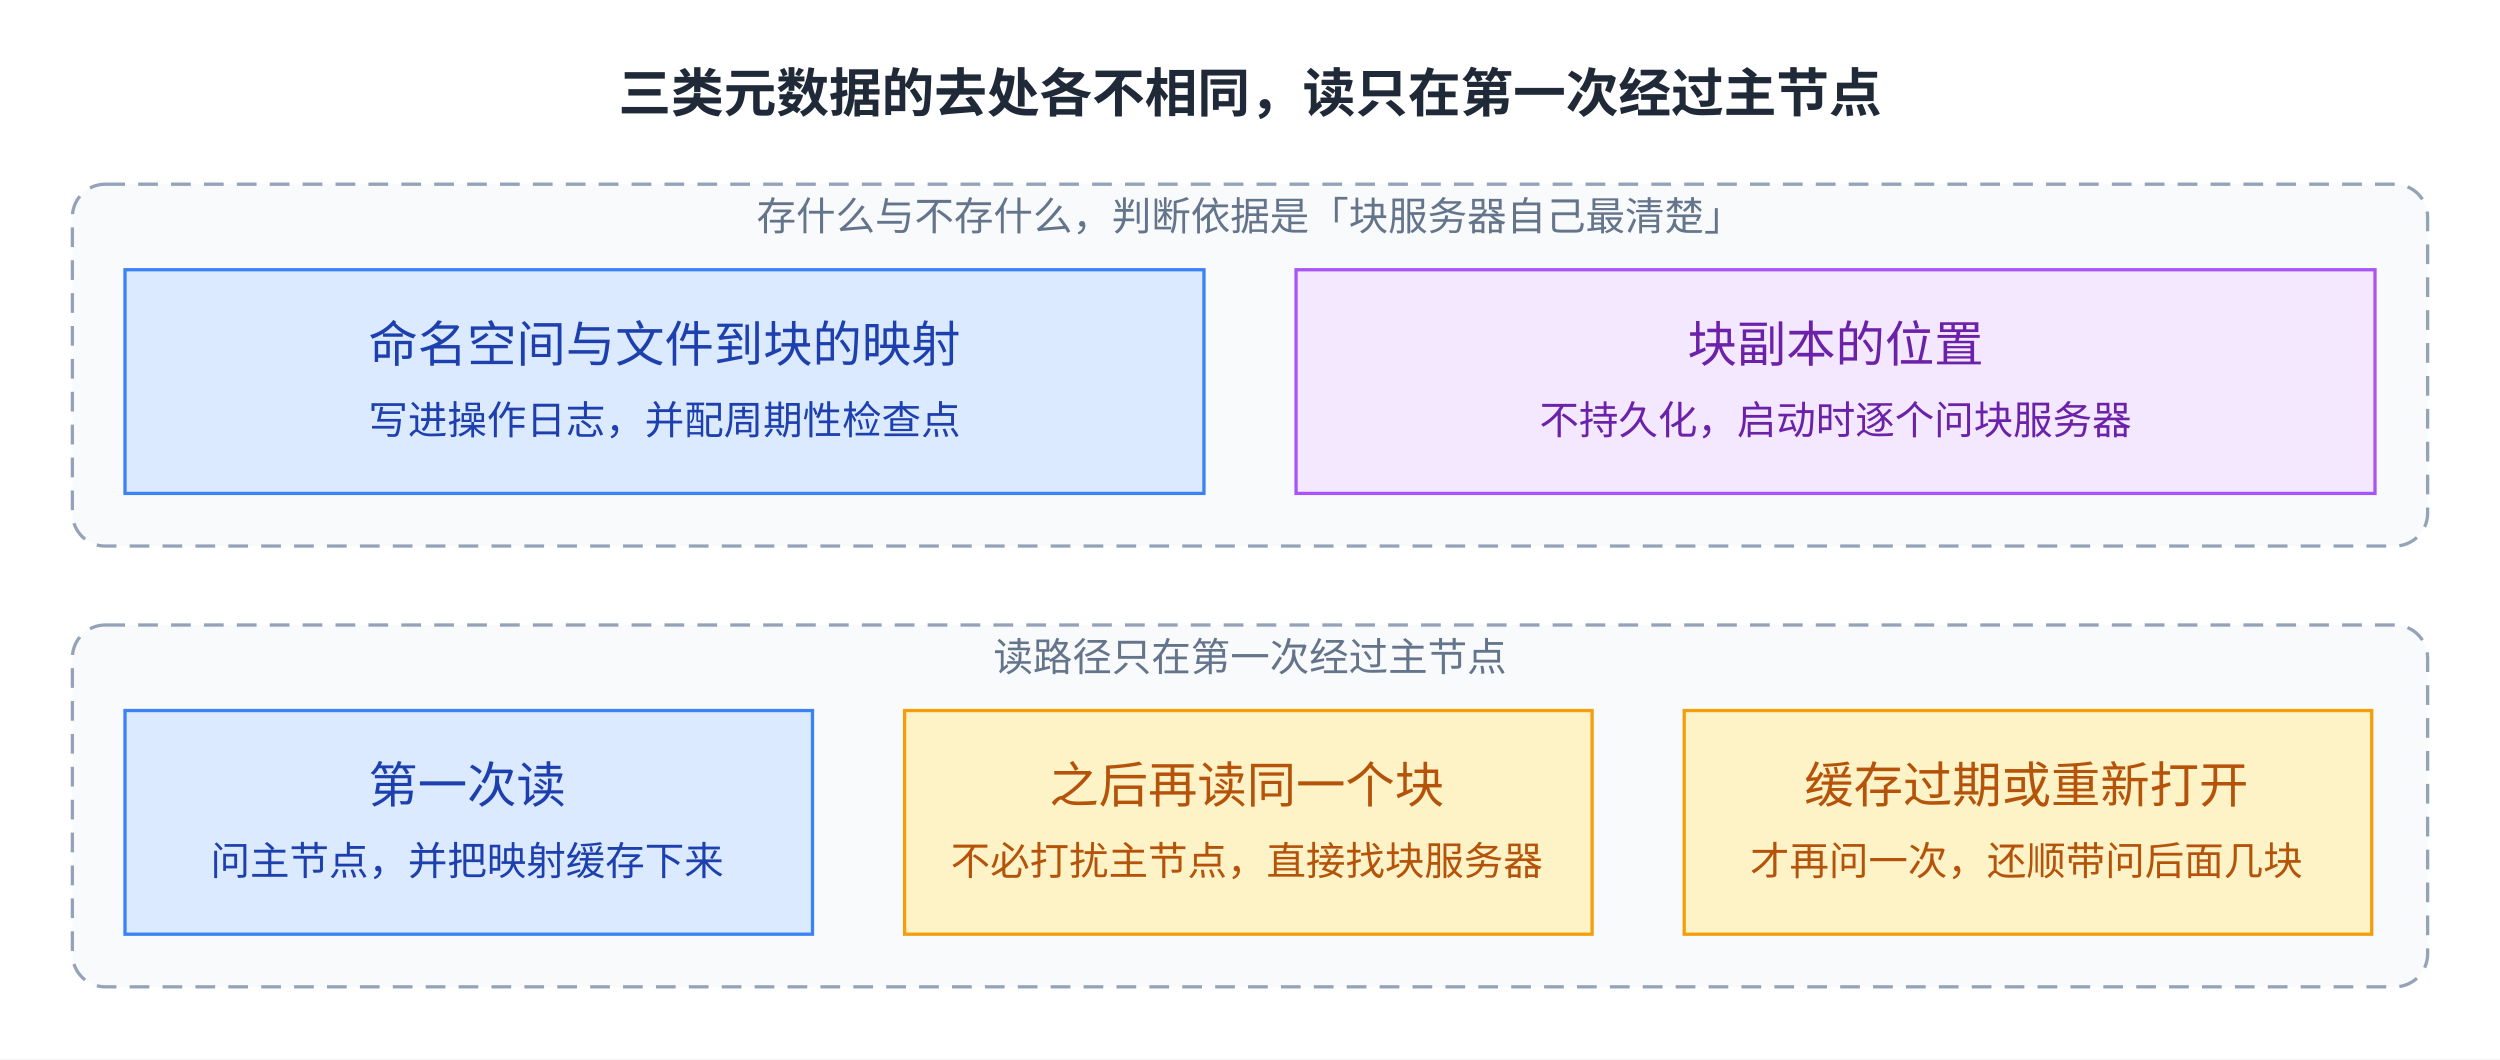
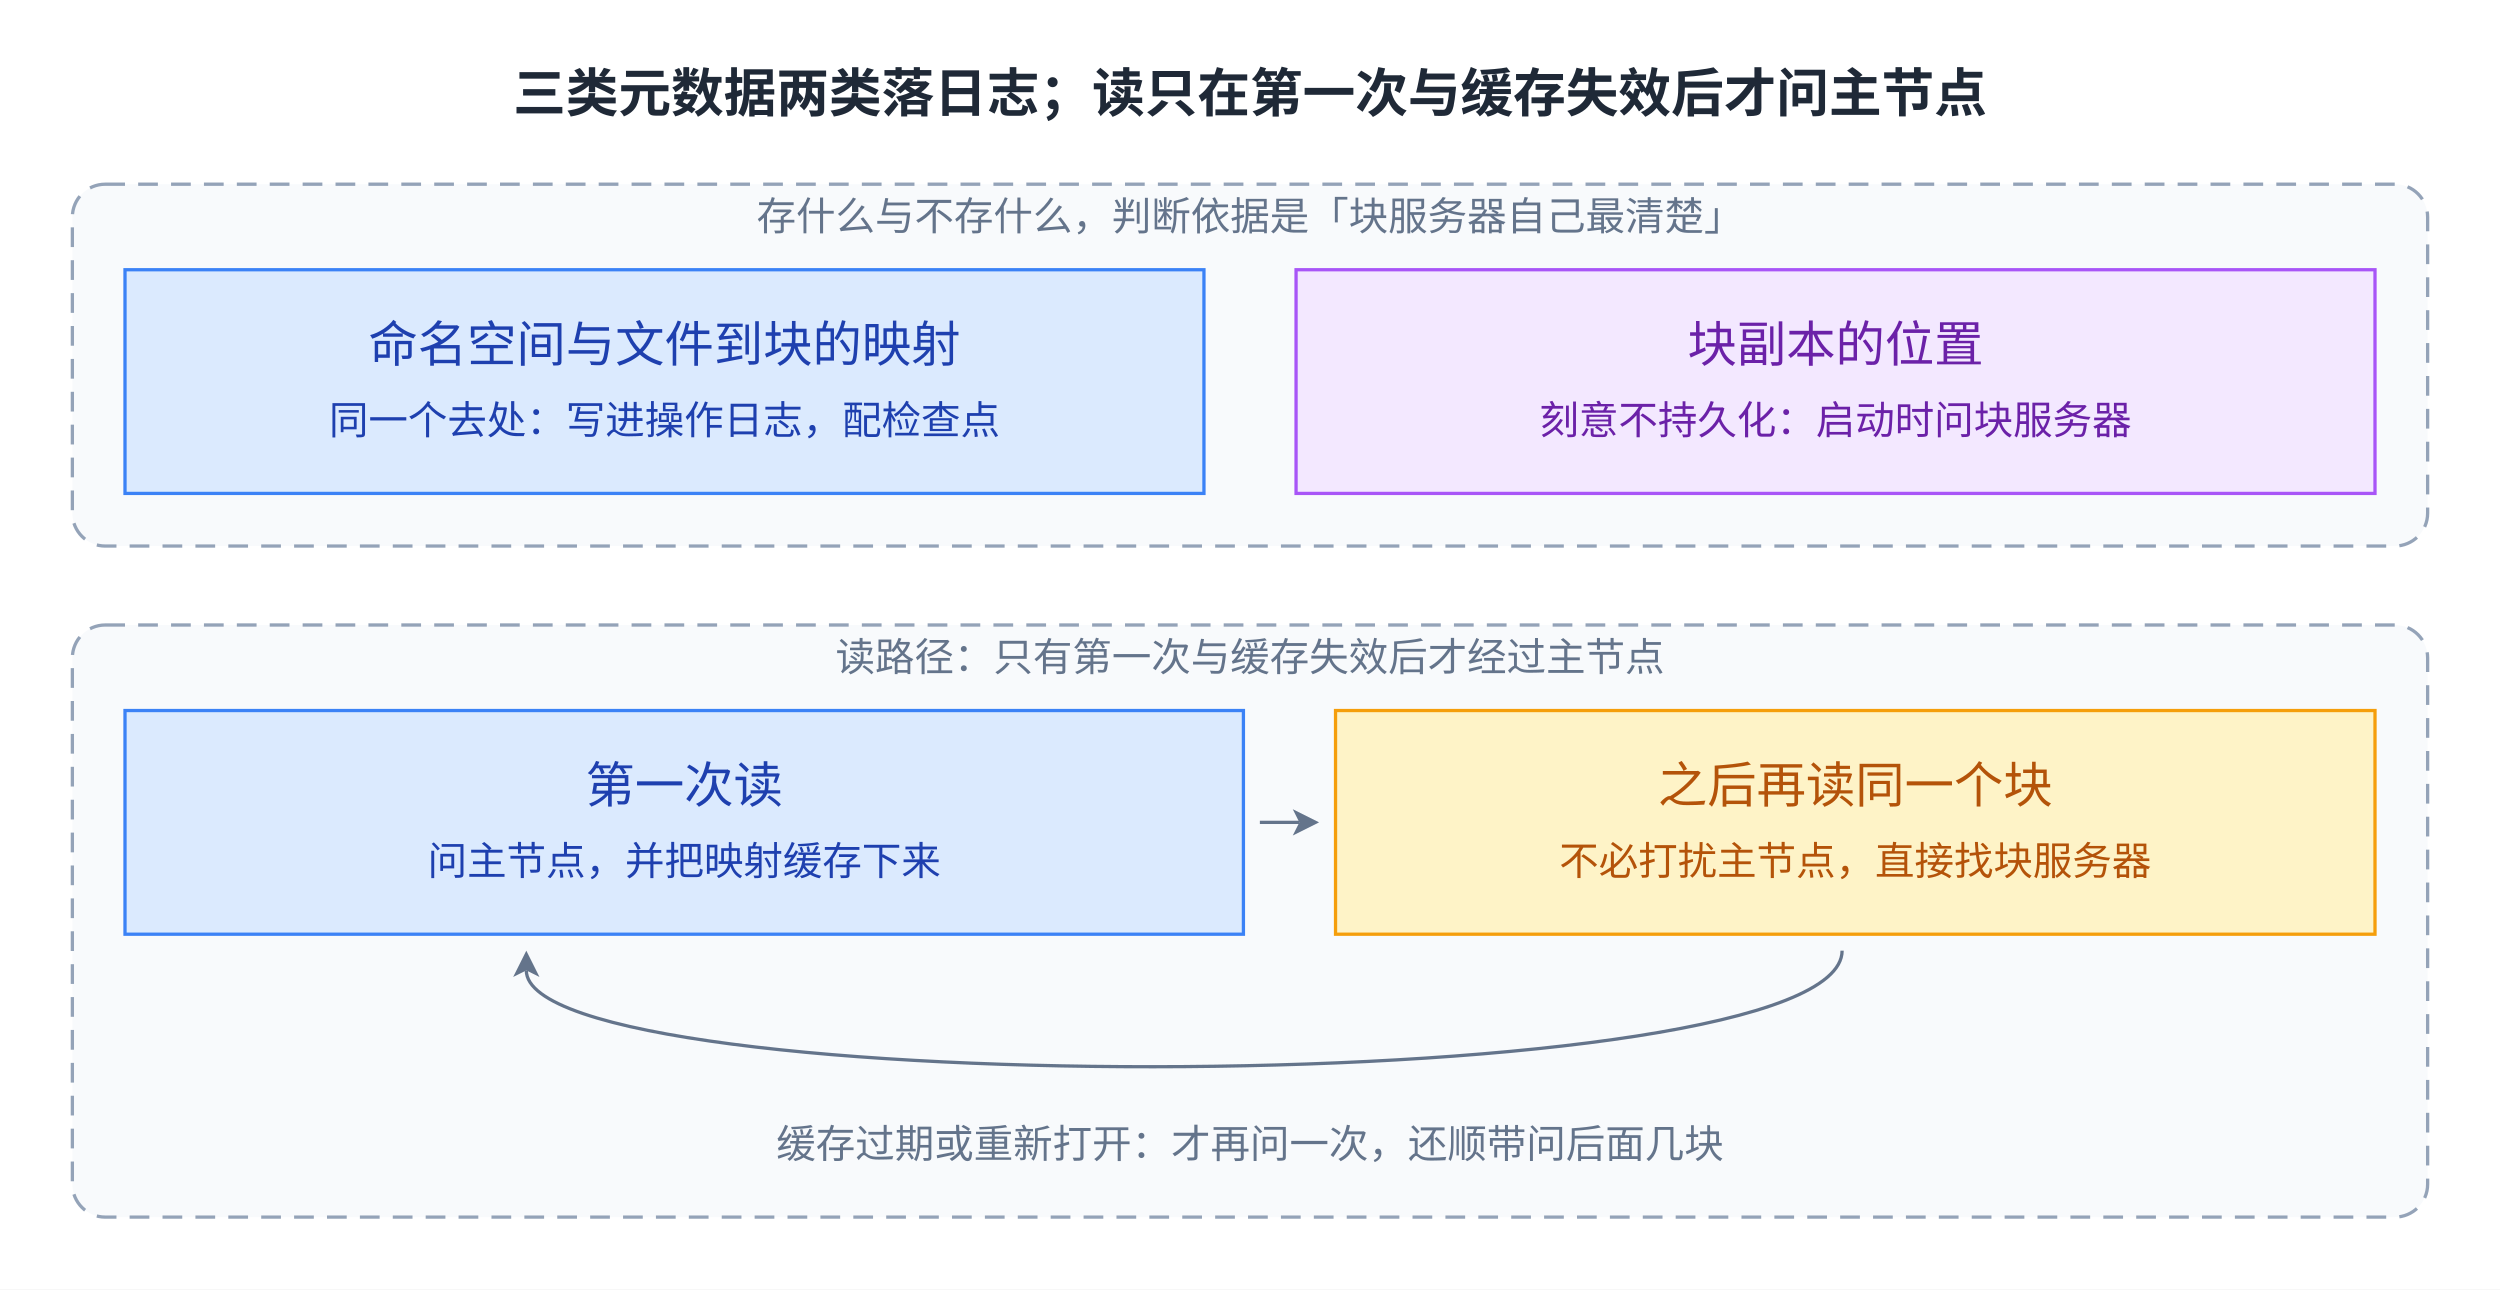
- <svg xmlns="http://www.w3.org/2000/svg" viewBox="0 0 760 322" width="760" height="322" role="img" aria-labelledby="fig-gfs-6-title fig-gfs-6-desc">
+ <svg xmlns="http://www.w3.org/2000/svg" viewBox="0 0 760 392" width="760" height="392" role="img" aria-labelledby="fig-gfs-6-title fig-gfs-6-desc">
  <defs>
    <style>
      text { font-family: 'PingFang SC', 'Microsoft YaHei', 'Noto Sans CJK SC', system-ui, sans-serif; }
    </style>
    <marker id="arrow" markerWidth="8" markerHeight="8" refX="2" refY="4" orient="auto" markerUnits="userSpaceOnUse">
      <path d="M0,0 L8,4 L0,8 L2,4 z" fill="#64748b" />
    </marker>
  </defs>
-   <rect x="0" y="0" width="760" height="322" fill="#ffffff" />
-   <text x="380" y="34" font-size="16" font-weight="600" fill="#1f2937" text-anchor="middle">三类元数据的去处各不相同，读只在第一次经过主节点</text>
+   <rect x="0" y="0" width="760" height="392" fill="#ffffff" />
+   <text x="380" y="34" font-size="16" font-weight="600" fill="#1f2937" text-anchor="middle">三类元数据两类落日志；读只在第一次与缓存失效后才问主节点</text>
  <rect x="22" y="56" width="716" height="110" rx="10" fill="#f8fafc" stroke="#94a3b8" stroke-dasharray="6,4" />
  <text x="380" y="70" font-size="12" fill="#64748b" text-anchor="middle">存什么与不存什么，判断依据是「块服务器自己最清楚」</text>
-   <rect x="22" y="190" width="716" height="110" rx="10" fill="#f8fafc" stroke="#94a3b8" stroke-dasharray="6,4" />
-   <text x="380" y="204" font-size="12" fill="#64748b" text-anchor="middle">读路径只在第一次经过主节点</text>
+   <rect x="22" y="190" width="716" height="180" rx="10" fill="#f8fafc" stroke="#94a3b8" stroke-dasharray="6,4" />
+   <text x="380" y="204" font-size="12" fill="#64748b" text-anchor="middle">读路径：只有第一次与缓存失效后才经过主节点</text>
+   <path d="M383,250 L395,250" fill="none" stroke="#64748b" marker-end="url(#arrow)" />
+   <path d="M560,289 C 560,335 160,335 160,295" fill="none" stroke="#64748b" marker-end="url(#arrow)" />
  <rect x="38" y="82" width="328" height="68" fill="#dbeafe" stroke="#3b82f6" />
  <text x="202" y="110" font-size="15" fill="#1e40af" text-anchor="middle">命名空间与文件到块的映射</text>
-   <text x="202" y="132" font-size="12" fill="#1e40af" text-anchor="middle">写进操作日志，并配周期性检查点</text>
+   <text x="202" y="132" font-size="12" fill="#1e40af" text-anchor="middle">同一个去处：写进操作日志，配检查点</text>
  <rect x="394" y="82" width="328" height="68" fill="#f3e8ff" stroke="#a855f7" />
  <text x="558" y="110" font-size="15" fill="#6b21a8" text-anchor="middle">块副本的位置</text>
-   <text x="558" y="132" font-size="12" fill="#6b21a8" text-anchor="middle">不持久化，启动时逐个问块服务器</text>
-   <rect x="38" y="216" width="209" height="68" fill="#dbeafe" stroke="#3b82f6" />
-   <text x="142" y="244" font-size="15" fill="#1e40af" text-anchor="middle">第一次读</text>
-   <text x="142" y="266" font-size="12" fill="#1e40af" text-anchor="middle">问主节点，并把映射缓存下来</text>
-   <rect x="275" y="216" width="209" height="68" fill="#fef3c7" stroke="#f59e0b" />
-   <text x="379" y="244" font-size="15" fill="#b45309" text-anchor="middle">之后再读同一个块</text>
-   <text x="379" y="266" font-size="12" fill="#b45309" text-anchor="middle">不必打扰主节点，直接找块服务器</text>
-   <rect x="512" y="216" width="209" height="68" fill="#fef3c7" stroke="#f59e0b" />
-   <text x="616" y="244" font-size="15" fill="#b45309" text-anchor="middle">缓存过期或重新打开</text>
-   <text x="616" y="266" font-size="12" fill="#b45309" text-anchor="middle">才再问一次，还顺带问后面几块</text>
+   <text x="558" y="132" font-size="12" fill="#6b21a8" text-anchor="middle">刻意不持久化：启动时问块服务器</text>
+   <rect x="38" y="216" width="340" height="68" fill="#dbeafe" stroke="#3b82f6" />
+   <text x="208" y="244" font-size="15" fill="#1e40af" text-anchor="middle">第一次读</text>
+   <text x="208" y="266" font-size="12" fill="#1e40af" text-anchor="middle">问主节点，并把映射缓存下来</text>
+   <rect x="406" y="216" width="316" height="68" fill="#fef3c7" stroke="#f59e0b" />
+   <text x="564" y="244" font-size="15" fill="#b45309" text-anchor="middle">之后再读同一个块</text>
+   <text x="564" y="266" font-size="12" fill="#b45309" text-anchor="middle">不必打扰主节点，直接找块服务器</text>
+   <text x="380" y="352" font-size="12" fill="#64748b" text-anchor="middle">缓存过期或重新打开：才再问一次，还顺带问后面几块</text>
</svg>
